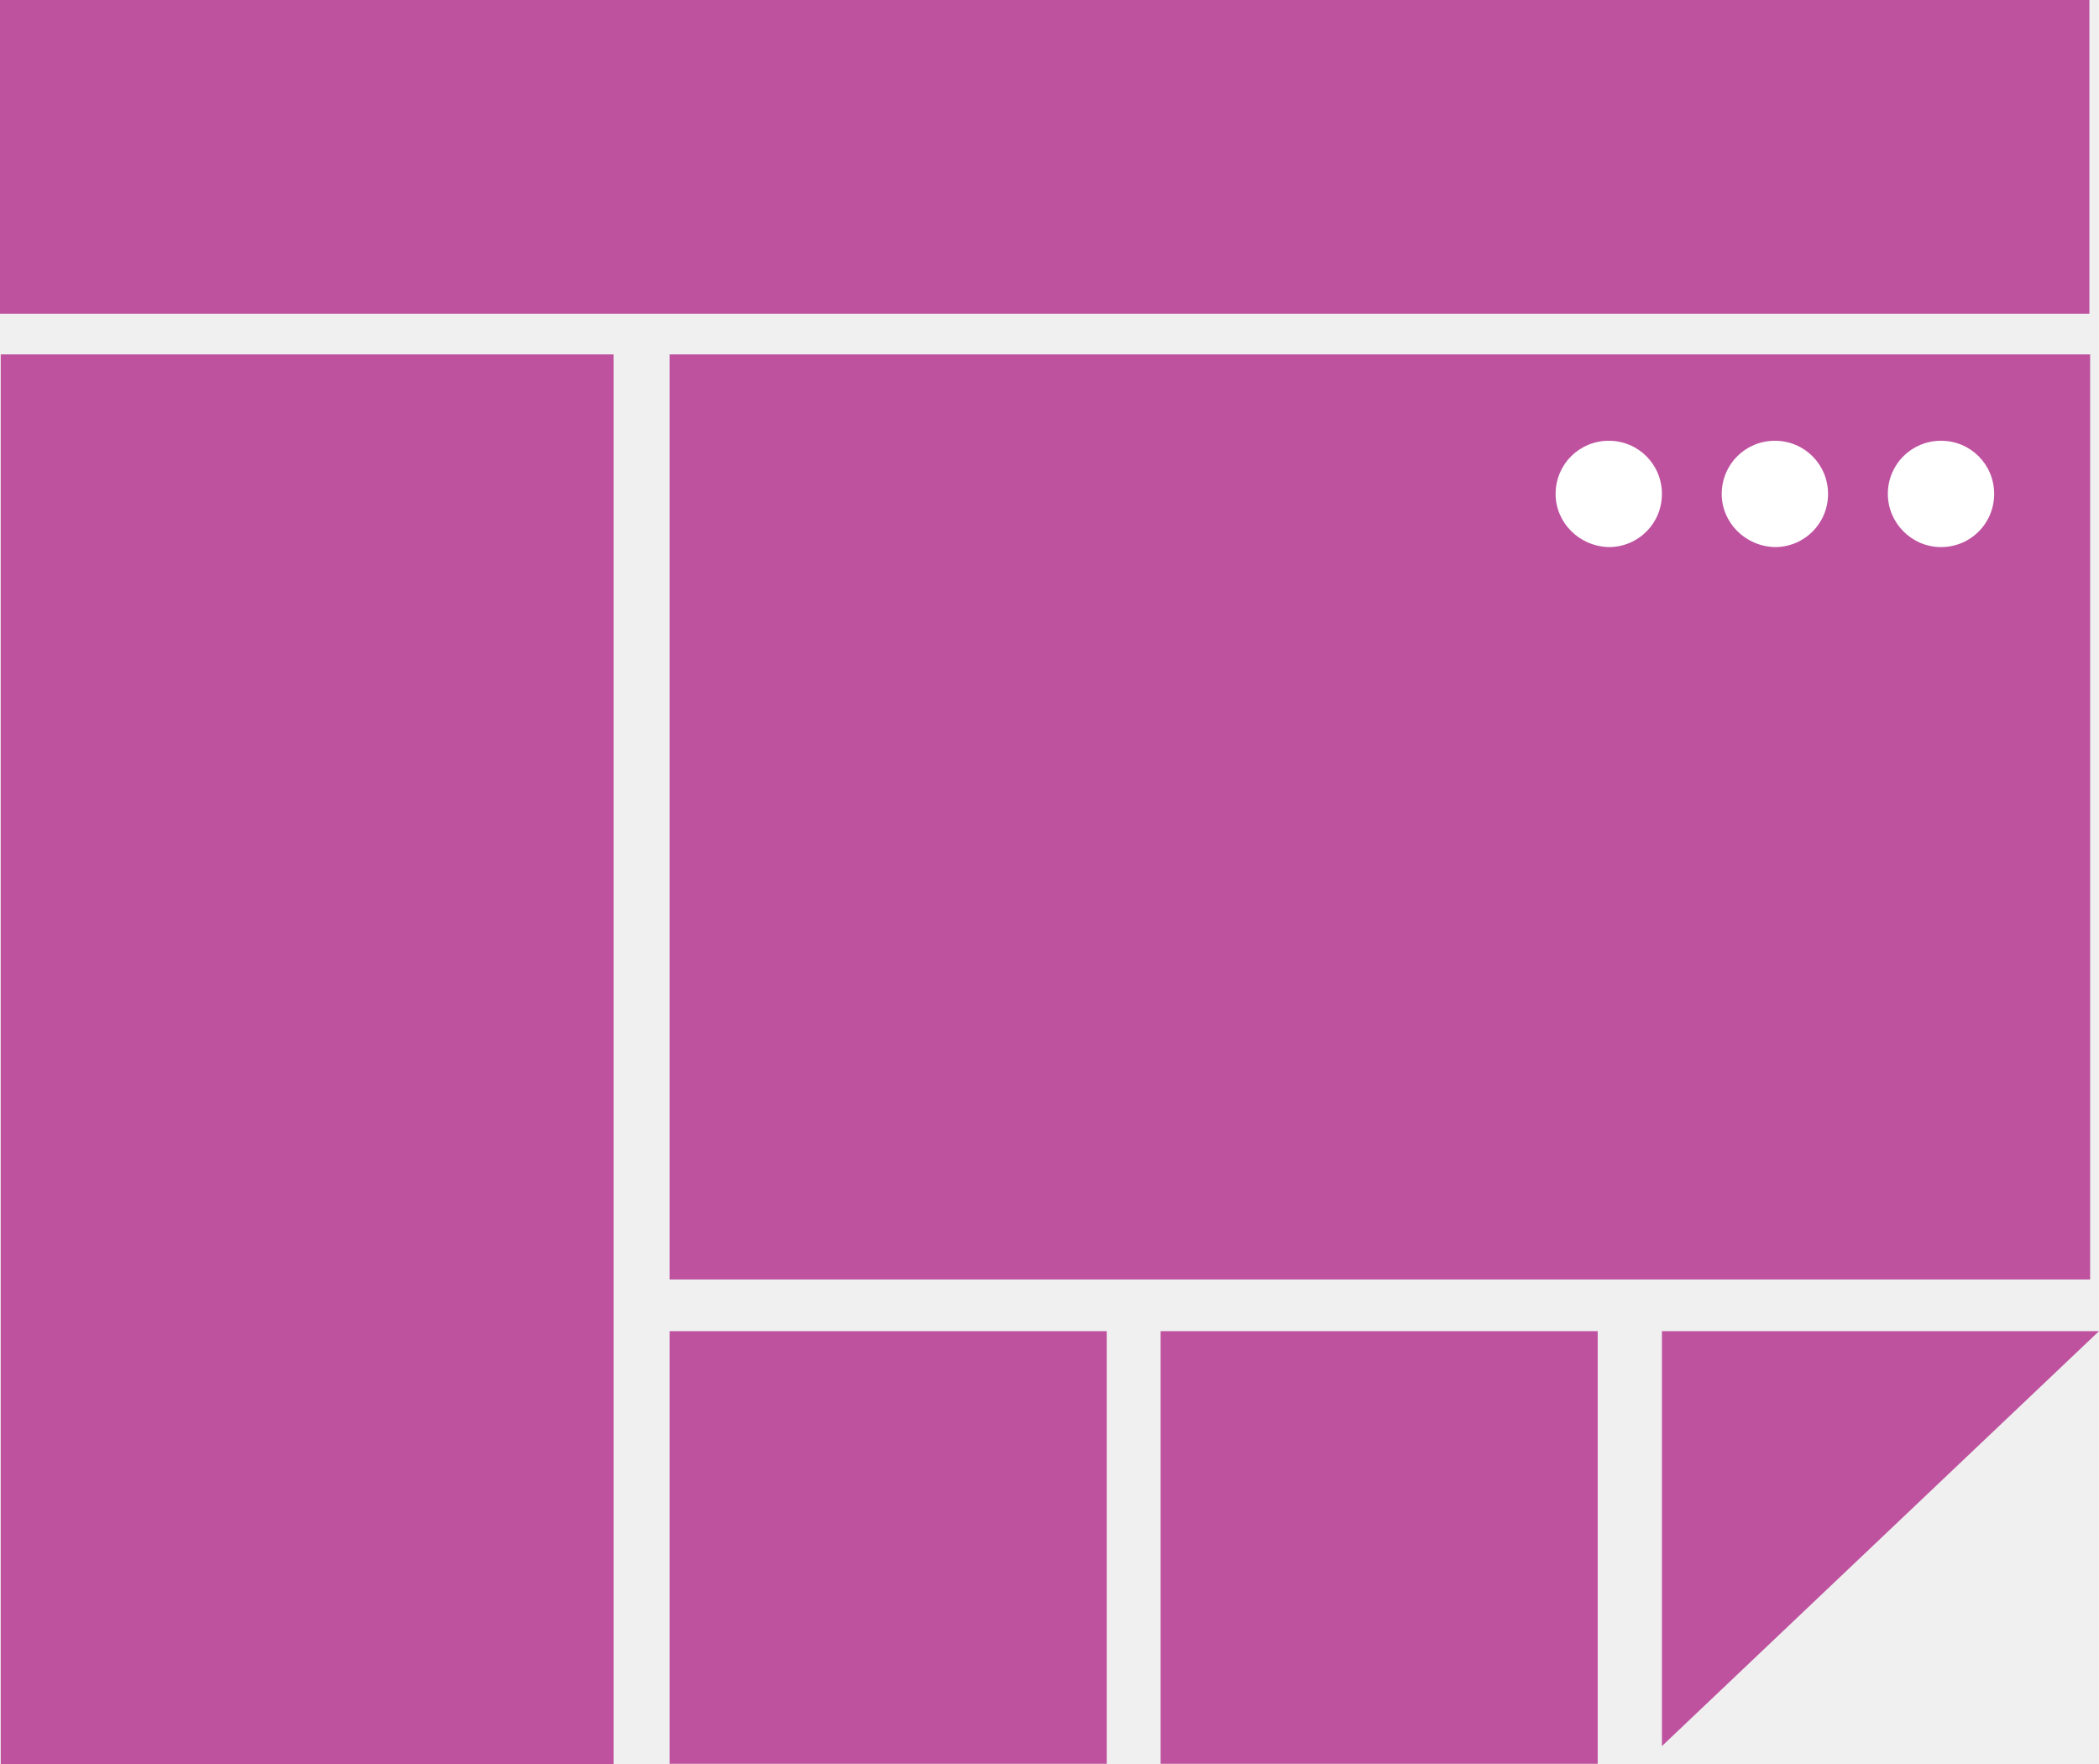
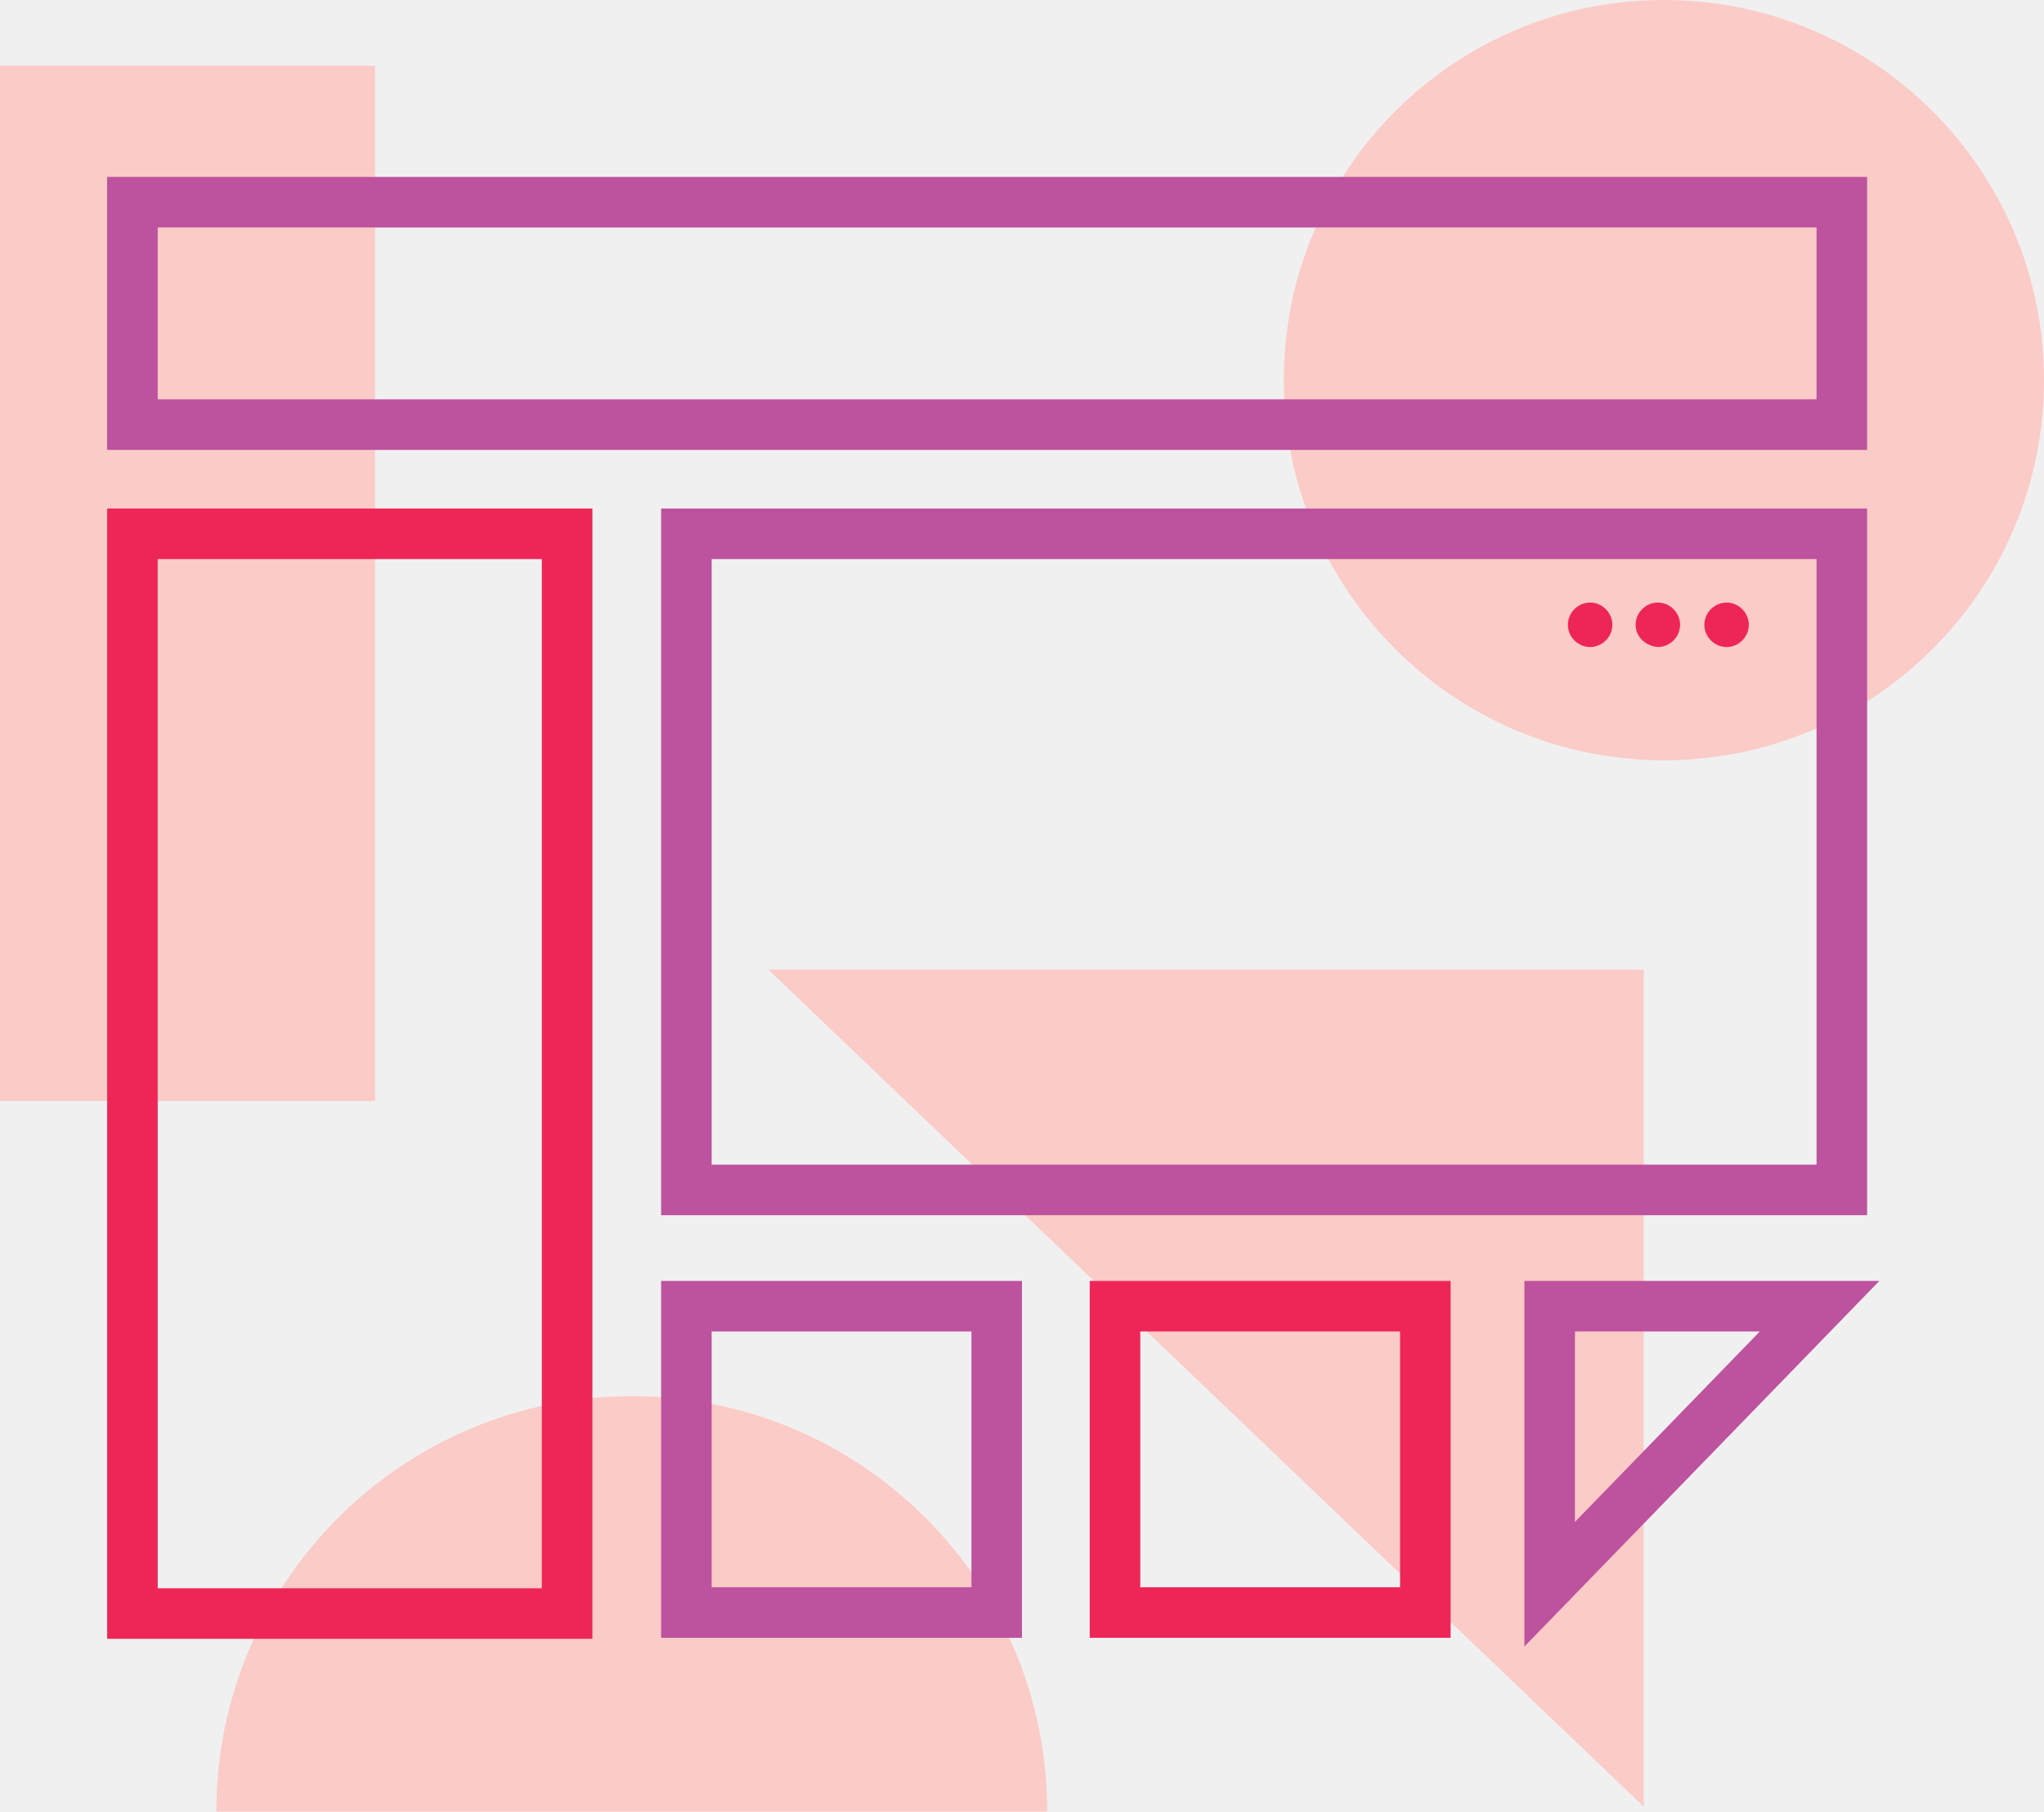
- <svg xmlns="http://www.w3.org/2000/svg" version="1.1" id="Layer_1" x="0px" y="0px" viewBox="0 0 284.3 238.9" style="enable-background:new 0 0 284.3 238.9;" xml:space="preserve">
+ <svg xmlns="http://www.w3.org/2000/svg" version="1.1" id="Layer_1" x="0px" y="0px" viewBox="0 0 202.2 179.2" style="enable-background:new 0 0 202.2 179.2;" xml:space="preserve">
  <style type="text/css">
- 	.st0{fill:#BE529F;}
- 	.st1{fill:#FFFFFF;}
+ 	.st0{fill:#FBCBC7;}
+ 	.st1{fill:none;stroke:#EE2658;stroke-width:5;stroke-miterlimit:10;}
+ 	.st2{fill:none;stroke:#BD529E;stroke-width:5;stroke-miterlimit:10;}
+ 	.st3{fill:#EE2658;}
</style>
+   <path class="st0" d="M103.6,179.2c0-22.7-18.4-41.1-41.1-41.1c-22.7,0-41.1,18.4-41.1,41.1H103.6L103.6,179.2z" />
+   <polygon class="st0" points="162.6,178.7 162.6,95.9 76,95.9 162.6,178.7 " />
+   <circle class="st0" cx="164.6" cy="37.6" r="37.6" />
+   <polygon class="st0" points="37.1,6.5 0,6.5 0,108.9 37.1,108.9 37.1,6.5 " />
+   <rect x="13.1" y="52.8" class="st1" width="43" height="106.8" />
+   <rect x="67.9" y="52.8" class="st2" width="114.3" height="64.9" />
+   <rect x="13.1" y="20" class="st2" width="169.1" height="22" />
+   <rect x="67.9" y="129.2" class="st2" width="30.7" height="30.3" />
+   <rect x="110.3" y="129.2" class="st1" width="30.7" height="30.3" />
  <g>
-     <rect x="0.1" y="48" class="st0" width="83" height="191" />
-     <rect x="90.7" y="48" class="st0" width="192.4" height="125.3" />
-     <rect class="st0" width="283" height="42.5" />
-     <rect x="90.7" y="180.3" class="st0" width="59.2" height="58.6" />
-     <rect x="157.2" y="180.3" class="st0" width="59.2" height="58.6" />
-     <g>
-       <path class="st1" d="M210.7,66.9c0-4,3.2-7.2,7.2-7.2c4,0,7.2,3.2,7.2,7.2c0,4-3.2,7.2-7.2,7.2C213.9,74,210.7,70.8,210.7,66.9" />
-       <path class="st1" d="M233.2,66.9c0-4,3.2-7.2,7.2-7.2c4,0,7.2,3.2,7.2,7.2c0,4-3.2,7.2-7.2,7.2C236.4,74,233.2,70.8,233.2,66.9" />
-       <path class="st1" d="M255.7,66.9c0-4,3.2-7.2,7.2-7.2s7.2,3.2,7.2,7.2c0,4-3.2,7.2-7.2,7.2S255.7,70.8,255.7,66.9" />
-     </g>
-     <polygon class="st0" points="225.1,180.3 225.1,236.5 284.3,180.3  " />
+     <path class="st3" d="M155.1,61.8c0-1.2,1-2.2,2.2-2.2s2.2,1,2.2,2.2c0,1.2-1,2.2-2.2,2.2S155.1,63,155.1,61.8" />
+     <path class="st3" d="M161.8,61.8c0-1.2,1-2.2,2.2-2.2c1.2,0,2.2,1,2.2,2.2c0,1.2-1,2.2-2.2,2.2C162.8,63.9,161.8,63,161.8,61.8" />
+     <path class="st3" d="M168.6,61.8c0-1.2,1-2.2,2.2-2.2s2.2,1,2.2,2.2c0,1.2-1,2.2-2.2,2.2S168.6,63,168.6,61.8" />
  </g>
+   <polygon class="st2" points="153.3,129.2 153.3,156.7 180,129.2 " />
</svg>
